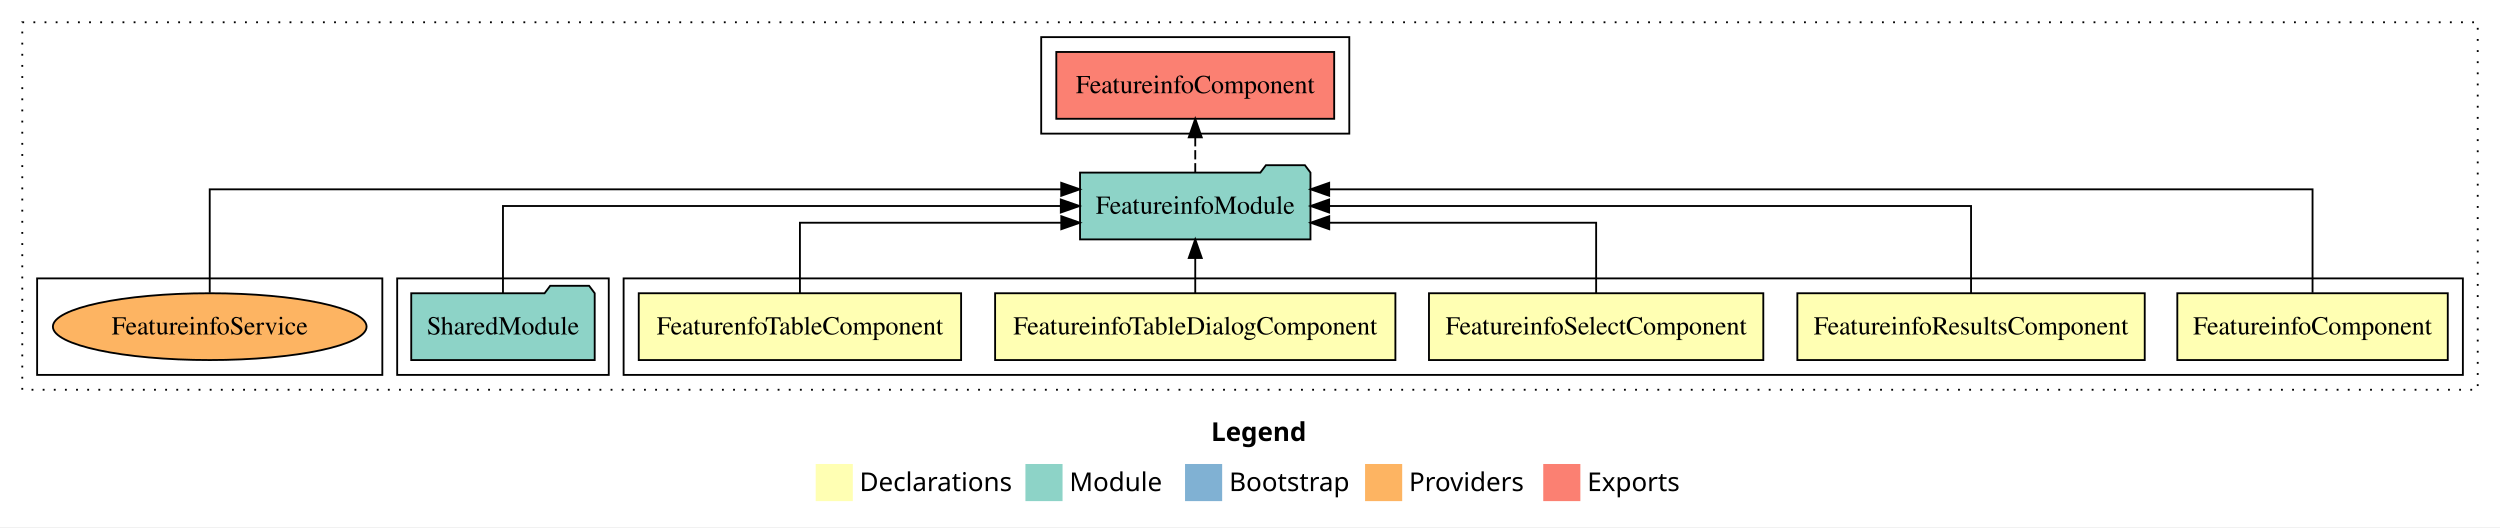
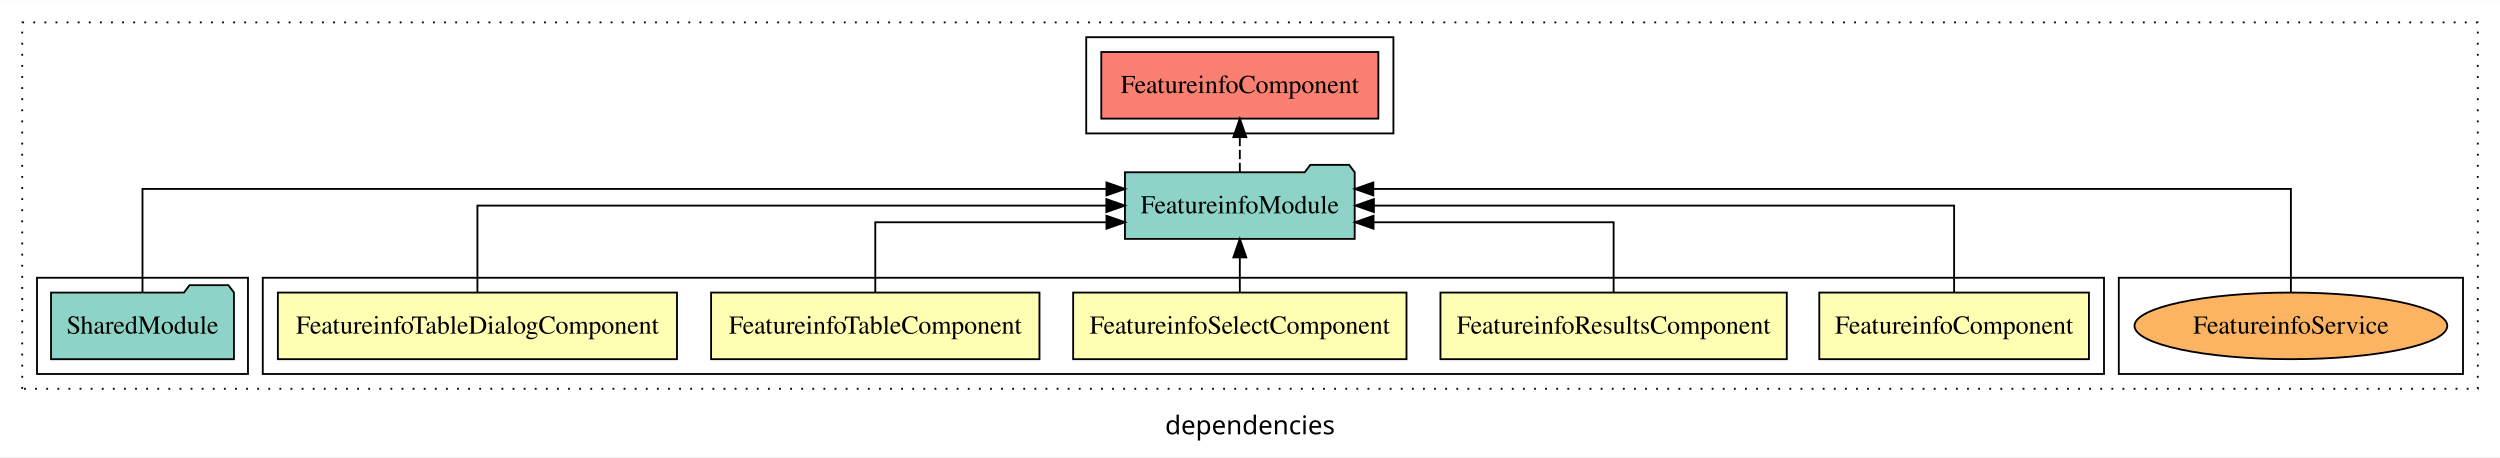
- <svg xmlns="http://www.w3.org/2000/svg" width="1347pt" height="284pt" viewBox="0.00 0.00 1347.00 284.00">
-   <g id="graph0" class="graph" transform="scale(1 1) rotate(0) translate(4 280)">
-     <polygon fill="#ffffff" stroke="transparent" points="-4,4 -4,-280 1343,-280 1343,4 -4,4" />
-     <text text-anchor="start" x="648.509" y="-42.4" font-family="sans-serif" font-weight="bold" font-size="14.00" fill="#000000">Legend</text>
-     <polygon fill="#ffffb3" stroke="transparent" points="435.5,-10 435.5,-30 455.5,-30 455.5,-10 435.5,-10" />
-     <text text-anchor="start" x="459.129" y="-15.4" font-family="sans-serif" font-size="14.00" fill="#000000">  Declarations</text>
-     <polygon fill="#8dd3c7" stroke="transparent" points="548.5,-10 548.5,-30 568.5,-30 568.5,-10 548.5,-10" />
-     <text text-anchor="start" x="572.225" y="-15.4" font-family="sans-serif" font-size="14.00" fill="#000000">  Module</text>
-     <polygon fill="#80b1d3" stroke="transparent" points="634.5,-10 634.5,-30 654.5,-30 654.5,-10 634.5,-10" />
-     <text text-anchor="start" x="658.281" y="-15.4" font-family="sans-serif" font-size="14.00" fill="#000000">  Bootstrap</text>
-     <polygon fill="#fdb462" stroke="transparent" points="731.5,-10 731.5,-30 751.5,-30 751.5,-10 731.5,-10" />
-     <text text-anchor="start" x="755.173" y="-15.4" font-family="sans-serif" font-size="14.00" fill="#000000">  Providers</text>
-     <polygon fill="#fb8072" stroke="transparent" points="827.5,-10 827.5,-30 847.5,-30 847.5,-10 827.5,-10" />
-     <text text-anchor="start" x="851.226" y="-15.4" font-family="sans-serif" font-size="14.00" fill="#000000">  Exports</text>
+ <svg xmlns="http://www.w3.org/2000/svg" width="1351pt" height="247pt" viewBox="0.00 0.00 1351.00 246.80">
+   <g id="graph0" class="graph" transform="scale(1 1) rotate(0) translate(4 242.8)">
+     <polygon fill="white" stroke="transparent" points="-4,4 -4,-242.8 1347,-242.8 1347,4 -4,4" />
+     <text text-anchor="middle" x="671.5" y="-8.2" font-family="sans-serif" font-size="14.00">dependencies</text>
    <g id="clust1" class="cluster">
-       <polygon fill="none" stroke="#000000" stroke-dasharray="1,5" points="8,-70 8,-268 1331,-268 1331,-70 8,-70" />
+       <polygon fill="none" stroke="black" stroke-dasharray="1,5" points="8,-32.8 8,-230.8 1335,-230.8 1335,-32.8 8,-32.8" />
+     </g>
+     <g id="clust11" class="cluster">
+       <polygon fill="none" stroke="black" points="1141,-40.8 1141,-92.8 1327,-92.8 1327,-40.8 1141,-40.8" />
    </g>
    <g id="clust2" class="cluster">
-       <polygon fill="none" stroke="#000000" points="332,-78 332,-130 1323,-130 1323,-78 332,-78" />
+       <polygon fill="none" stroke="black" points="138,-40.8 138,-92.8 1133,-92.8 1133,-40.8 138,-40.8" />
+     </g>
+     <g id="clust9" class="cluster">
+       <polygon fill="none" stroke="black" points="583,-170.8 583,-222.8 749,-222.8 749,-170.8 583,-170.8" />
    </g>
    <g id="clust8" class="cluster">
-       <polygon fill="none" stroke="#000000" points="210,-78 210,-130 324,-130 324,-78 210,-78" />
-     </g>
-     <g id="clust9" class="cluster">
-       <polygon fill="none" stroke="#000000" points="557,-208 557,-260 723,-260 723,-208 557,-208" />
-     </g>
-     <g id="clust11" class="cluster">
-       <polygon fill="none" stroke="#000000" points="16,-78 16,-130 202,-130 202,-78 16,-78" />
+       <polygon fill="none" stroke="black" points="16,-40.8 16,-92.8 130,-92.8 130,-40.8 16,-40.8" />
    </g>
    <g id="node1" class="node">
-       <polygon fill="#ffffb3" stroke="#000000" points="1314.861,-122 1169.139,-122 1169.139,-86 1314.861,-86 1314.861,-122" />
-       <text text-anchor="middle" x="1242" y="-99.8" font-family="Times,serif" font-size="14.00" fill="#000000">FeatureinfoComponent</text>
+       <polygon fill="#ffffb3" stroke="black" points="1124.86,-84.8 979.14,-84.8 979.14,-48.8 1124.86,-48.8 1124.86,-84.8" />
+       <text text-anchor="middle" x="1052" y="-62.6" font-family="Times,serif" font-size="14.00">FeatureinfoComponent</text>
    </g>
    <g id="node6" class="node">
-       <polygon fill="#8dd3c7" stroke="#000000" points="702.079,-187 699.079,-191 678.079,-191 675.079,-187 577.921,-187 577.921,-151 702.079,-151 702.079,-187" />
-       <text text-anchor="middle" x="640" y="-164.8" font-family="Times,serif" font-size="14.00" fill="#000000">FeatureinfoModule</text>
+       <polygon fill="#8dd3c7" stroke="black" points="728.08,-149.8 725.08,-153.8 704.08,-153.8 701.08,-149.8 603.92,-149.8 603.92,-113.8 728.08,-113.8 728.08,-149.8" />
+       <text text-anchor="middle" x="666" y="-127.6" font-family="Times,serif" font-size="14.00">FeatureinfoModule</text>
    </g>
    <g id="edge1" class="edge">
-       <path fill="none" stroke="#000000" d="M1242,-122.292C1242,-144.206 1242,-178 1242,-178 1242,-178 712.157,-178 712.157,-178" />
-       <polygon fill="#000000" stroke="#000000" points="712.157,-174.5 702.157,-178 712.157,-181.5 712.157,-174.5" />
+       <path fill="none" stroke="black" d="M1052,-84.91C1052,-104.14 1052,-131.8 1052,-131.8 1052,-131.8 738.45,-131.8 738.45,-131.8" />
+       <polygon fill="black" stroke="black" points="738.45,-128.3 728.45,-131.8 738.45,-135.3 738.45,-128.3" />
    </g>
    <g id="node2" class="node">
-       <polygon fill="#ffffb3" stroke="#000000" points="1151.583,-122 964.417,-122 964.417,-86 1151.583,-86 1151.583,-122" />
-       <text text-anchor="middle" x="1058" y="-99.8" font-family="Times,serif" font-size="14.00" fill="#000000">FeatureinfoResultsComponent</text>
+       <polygon fill="#ffffb3" stroke="black" points="961.58,-84.8 774.42,-84.8 774.42,-48.8 961.58,-48.8 961.58,-84.8" />
+       <text text-anchor="middle" x="868" y="-62.6" font-family="Times,serif" font-size="14.00">FeatureinfoResultsComponent</text>
    </g>
    <g id="edge2" class="edge">
-       <path fill="none" stroke="#000000" d="M1058,-122.106C1058,-141.339 1058,-169 1058,-169 1058,-169 712.128,-169 712.128,-169" />
-       <polygon fill="#000000" stroke="#000000" points="712.128,-165.5 702.128,-169 712.127,-172.5 712.128,-165.5" />
+       <path fill="none" stroke="black" d="M868,-84.83C868,-101.2 868,-122.8 868,-122.8 868,-122.8 738.25,-122.8 738.25,-122.8" />
+       <polygon fill="black" stroke="black" points="738.25,-119.3 728.25,-122.8 738.25,-126.3 738.25,-119.3" />
    </g>
    <g id="node3" class="node">
-       <polygon fill="#ffffb3" stroke="#000000" points="946.069,-122 765.931,-122 765.931,-86 946.069,-86 946.069,-122" />
-       <text text-anchor="middle" x="856" y="-99.8" font-family="Times,serif" font-size="14.00" fill="#000000">FeatureinfoSelectComponent</text>
+       <polygon fill="#ffffb3" stroke="black" points="756.07,-84.8 575.93,-84.8 575.93,-48.8 756.07,-48.8 756.07,-84.8" />
+       <text text-anchor="middle" x="666" y="-62.6" font-family="Times,serif" font-size="14.00">FeatureinfoSelectComponent</text>
    </g>
    <g id="edge3" class="edge">
-       <path fill="none" stroke="#000000" d="M856,-122.027C856,-138.398 856,-160 856,-160 856,-160 712.186,-160 712.186,-160" />
-       <polygon fill="#000000" stroke="#000000" points="712.186,-156.5 702.186,-160 712.186,-163.5 712.186,-156.5" />
+       <path fill="none" stroke="black" d="M666,-84.91C666,-84.91 666,-103.79 666,-103.79" />
+       <polygon fill="black" stroke="black" points="662.5,-103.79 666,-113.79 669.5,-103.79 662.5,-103.79" />
    </g>
    <g id="node4" class="node">
-       <polygon fill="#ffffb3" stroke="#000000" points="747.836,-122 532.164,-122 532.164,-86 747.836,-86 747.836,-122" />
-       <text text-anchor="middle" x="640" y="-99.8" font-family="Times,serif" font-size="14.00" fill="#000000">FeatureinfoTableDialogComponent</text>
+       <polygon fill="#ffffb3" stroke="black" points="557.73,-84.8 380.27,-84.8 380.27,-48.8 557.73,-48.8 557.73,-84.8" />
+       <text text-anchor="middle" x="469" y="-62.6" font-family="Times,serif" font-size="14.00">FeatureinfoTableComponent</text>
    </g>
    <g id="edge4" class="edge">
-       <path fill="none" stroke="#000000" d="M640,-122.106C640,-122.106 640,-140.991 640,-140.991" />
-       <polygon fill="#000000" stroke="#000000" points="636.5,-140.991 640,-150.991 643.5,-140.991 636.5,-140.991" />
+       <path fill="none" stroke="black" d="M469,-84.83C469,-101.2 469,-122.8 469,-122.8 469,-122.8 593.94,-122.8 593.94,-122.8" />
+       <polygon fill="black" stroke="black" points="593.94,-126.3 603.94,-122.8 593.94,-119.3 593.94,-126.3" />
    </g>
    <g id="node5" class="node">
-       <polygon fill="#ffffb3" stroke="#000000" points="513.843,-122 340.157,-122 340.157,-86 513.843,-86 513.843,-122" />
-       <text text-anchor="middle" x="427" y="-99.8" font-family="Times,serif" font-size="14.00" fill="#000000">FeaturenfoTableComponent</text>
+       <polygon fill="#ffffb3" stroke="black" points="361.84,-84.8 146.16,-84.8 146.16,-48.8 361.84,-48.8 361.84,-84.8" />
+       <text text-anchor="middle" x="254" y="-62.6" font-family="Times,serif" font-size="14.00">FeatureinfoTableDialogComponent</text>
    </g>
    <g id="edge5" class="edge">
-       <path fill="none" stroke="#000000" d="M427,-122.027C427,-138.398 427,-160 427,-160 427,-160 567.819,-160 567.819,-160" />
-       <polygon fill="#000000" stroke="#000000" points="567.819,-163.5 577.819,-160 567.819,-156.5 567.819,-163.5" />
+       <path fill="none" stroke="black" d="M254,-84.91C254,-104.14 254,-131.8 254,-131.8 254,-131.8 593.87,-131.8 593.87,-131.8" />
+       <polygon fill="black" stroke="black" points="593.87,-135.3 603.87,-131.8 593.87,-128.3 593.87,-135.3" />
    </g>
    <g id="node8" class="node">
-       <polygon fill="#fb8072" stroke="#000000" points="714.862,-252 565.138,-252 565.138,-216 714.862,-216 714.862,-252" />
-       <text text-anchor="middle" x="640" y="-229.8" font-family="Times,serif" font-size="14.00" fill="#000000">FeatureinfoComponent </text>
+       <polygon fill="#fb8072" stroke="black" points="740.86,-214.8 591.14,-214.8 591.14,-178.8 740.86,-178.8 740.86,-214.8" />
+       <text text-anchor="middle" x="666" y="-192.6" font-family="Times,serif" font-size="14.00">FeatureinfoComponent </text>
    </g>
    <g id="edge7" class="edge">
-       <path fill="none" stroke="#000000" stroke-dasharray="5,2" d="M640,-187.106C640,-187.106 640,-205.991 640,-205.991" />
-       <polygon fill="#000000" stroke="#000000" points="636.5,-205.991 640,-215.991 643.5,-205.991 636.5,-205.991" />
+       <path fill="none" stroke="black" stroke-dasharray="5,2" d="M666,-149.91C666,-149.91 666,-168.79 666,-168.79" />
+       <polygon fill="black" stroke="black" points="662.5,-168.79 666,-178.79 669.5,-168.79 662.5,-168.79" />
    </g>
    <g id="node7" class="node">
-       <polygon fill="#8dd3c7" stroke="#000000" points="316.423,-122 313.423,-126 292.423,-126 289.423,-122 217.577,-122 217.577,-86 316.423,-86 316.423,-122" />
-       <text text-anchor="middle" x="267" y="-99.8" font-family="Times,serif" font-size="14.00" fill="#000000">SharedModule</text>
+       <polygon fill="#8dd3c7" stroke="black" points="122.42,-84.8 119.42,-88.8 98.42,-88.8 95.42,-84.8 23.58,-84.8 23.58,-48.8 122.42,-48.8 122.42,-84.8" />
+       <text text-anchor="middle" x="73" y="-62.6" font-family="Times,serif" font-size="14.00">SharedModule</text>
    </g>
    <g id="edge6" class="edge">
-       <path fill="none" stroke="#000000" d="M267,-122.106C267,-141.339 267,-169 267,-169 267,-169 567.568,-169 567.568,-169" />
-       <polygon fill="#000000" stroke="#000000" points="567.568,-172.5 577.568,-169 567.568,-165.5 567.568,-172.5" />
+       <path fill="none" stroke="black" d="M73,-85.09C73,-107.01 73,-140.8 73,-140.8 73,-140.8 593.94,-140.8 593.94,-140.8" />
+       <polygon fill="black" stroke="black" points="593.94,-144.3 603.94,-140.8 593.94,-137.3 593.94,-144.3" />
    </g>
    <g id="node9" class="node">
-       <ellipse fill="#fdb462" stroke="#000000" cx="109" cy="-104" rx="84.505" ry="18" />
-       <text text-anchor="middle" x="109" y="-99.8" font-family="Times,serif" font-size="14.00" fill="#000000">FeatureinfoService</text>
+       <ellipse fill="#fdb462" stroke="black" cx="1234" cy="-66.8" rx="84.51" ry="18" />
+       <text text-anchor="middle" x="1234" y="-62.6" font-family="Times,serif" font-size="14.00">FeatureinfoService</text>
    </g>
    <g id="edge8" class="edge">
-       <path fill="none" stroke="#000000" d="M109,-122.292C109,-144.206 109,-178 109,-178 109,-178 567.787,-178 567.787,-178" />
-       <polygon fill="#000000" stroke="#000000" points="567.788,-181.5 577.787,-178 567.787,-174.5 567.788,-181.5" />
+       <path fill="none" stroke="black" d="M1234,-85.09C1234,-107.01 1234,-140.8 1234,-140.8 1234,-140.8 738.14,-140.8 738.14,-140.8" />
+       <polygon fill="black" stroke="black" points="738.14,-137.3 728.14,-140.8 738.14,-144.3 738.14,-137.3" />
    </g>
  </g>
</svg>
